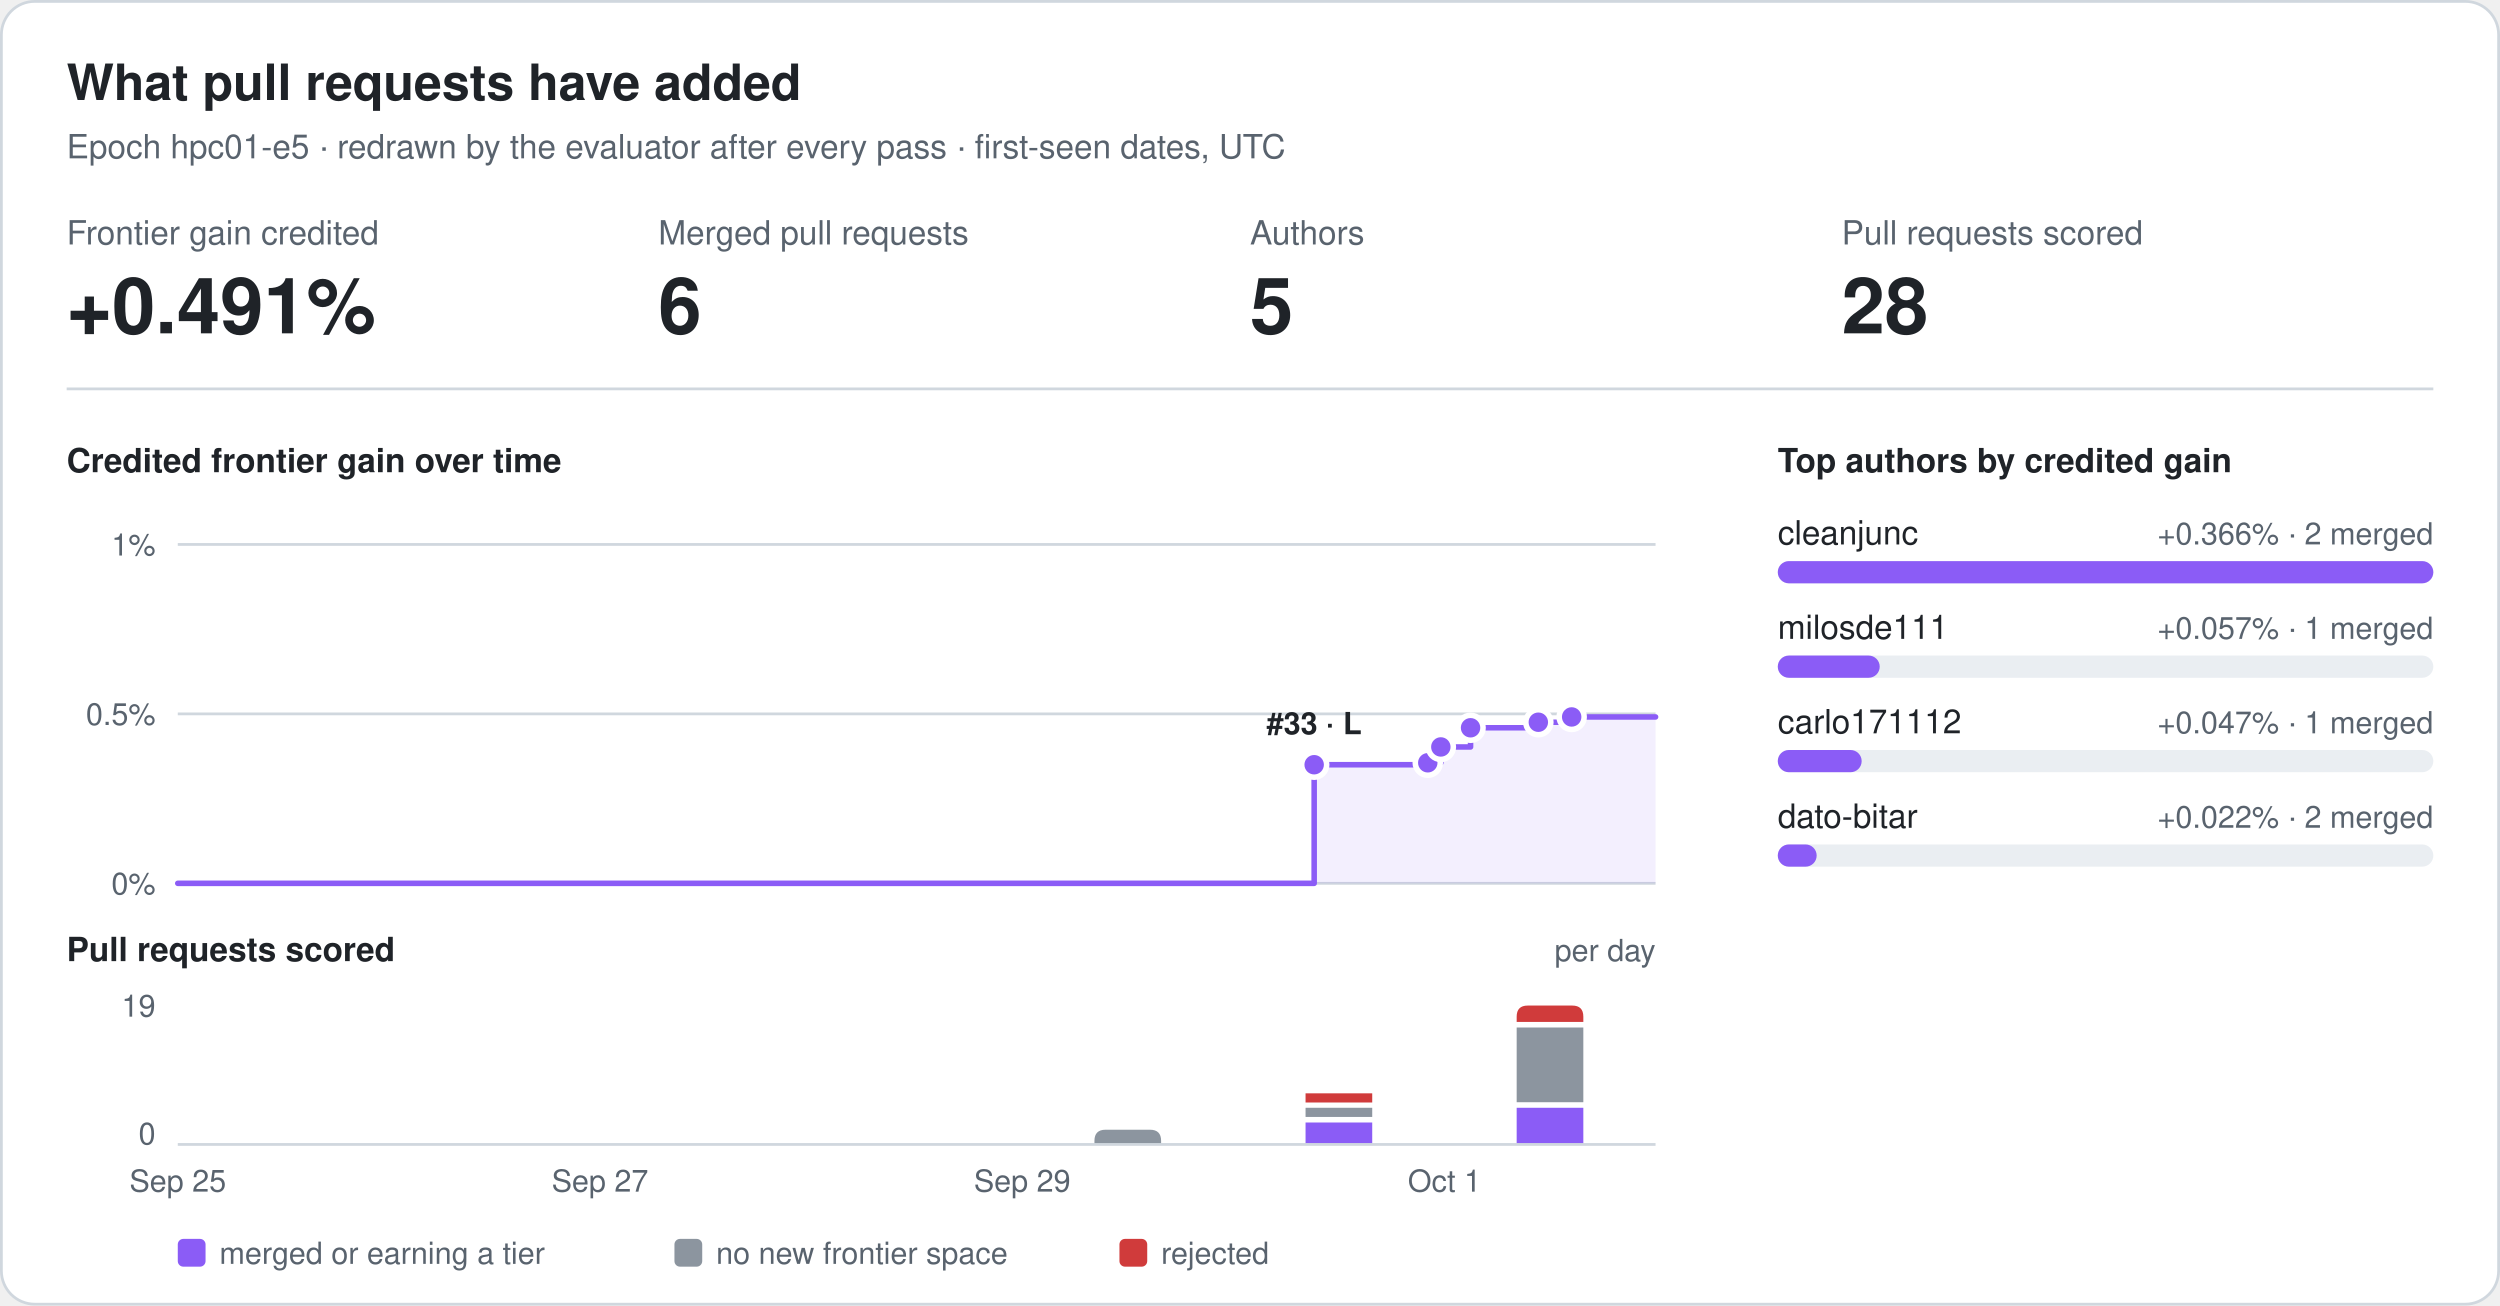
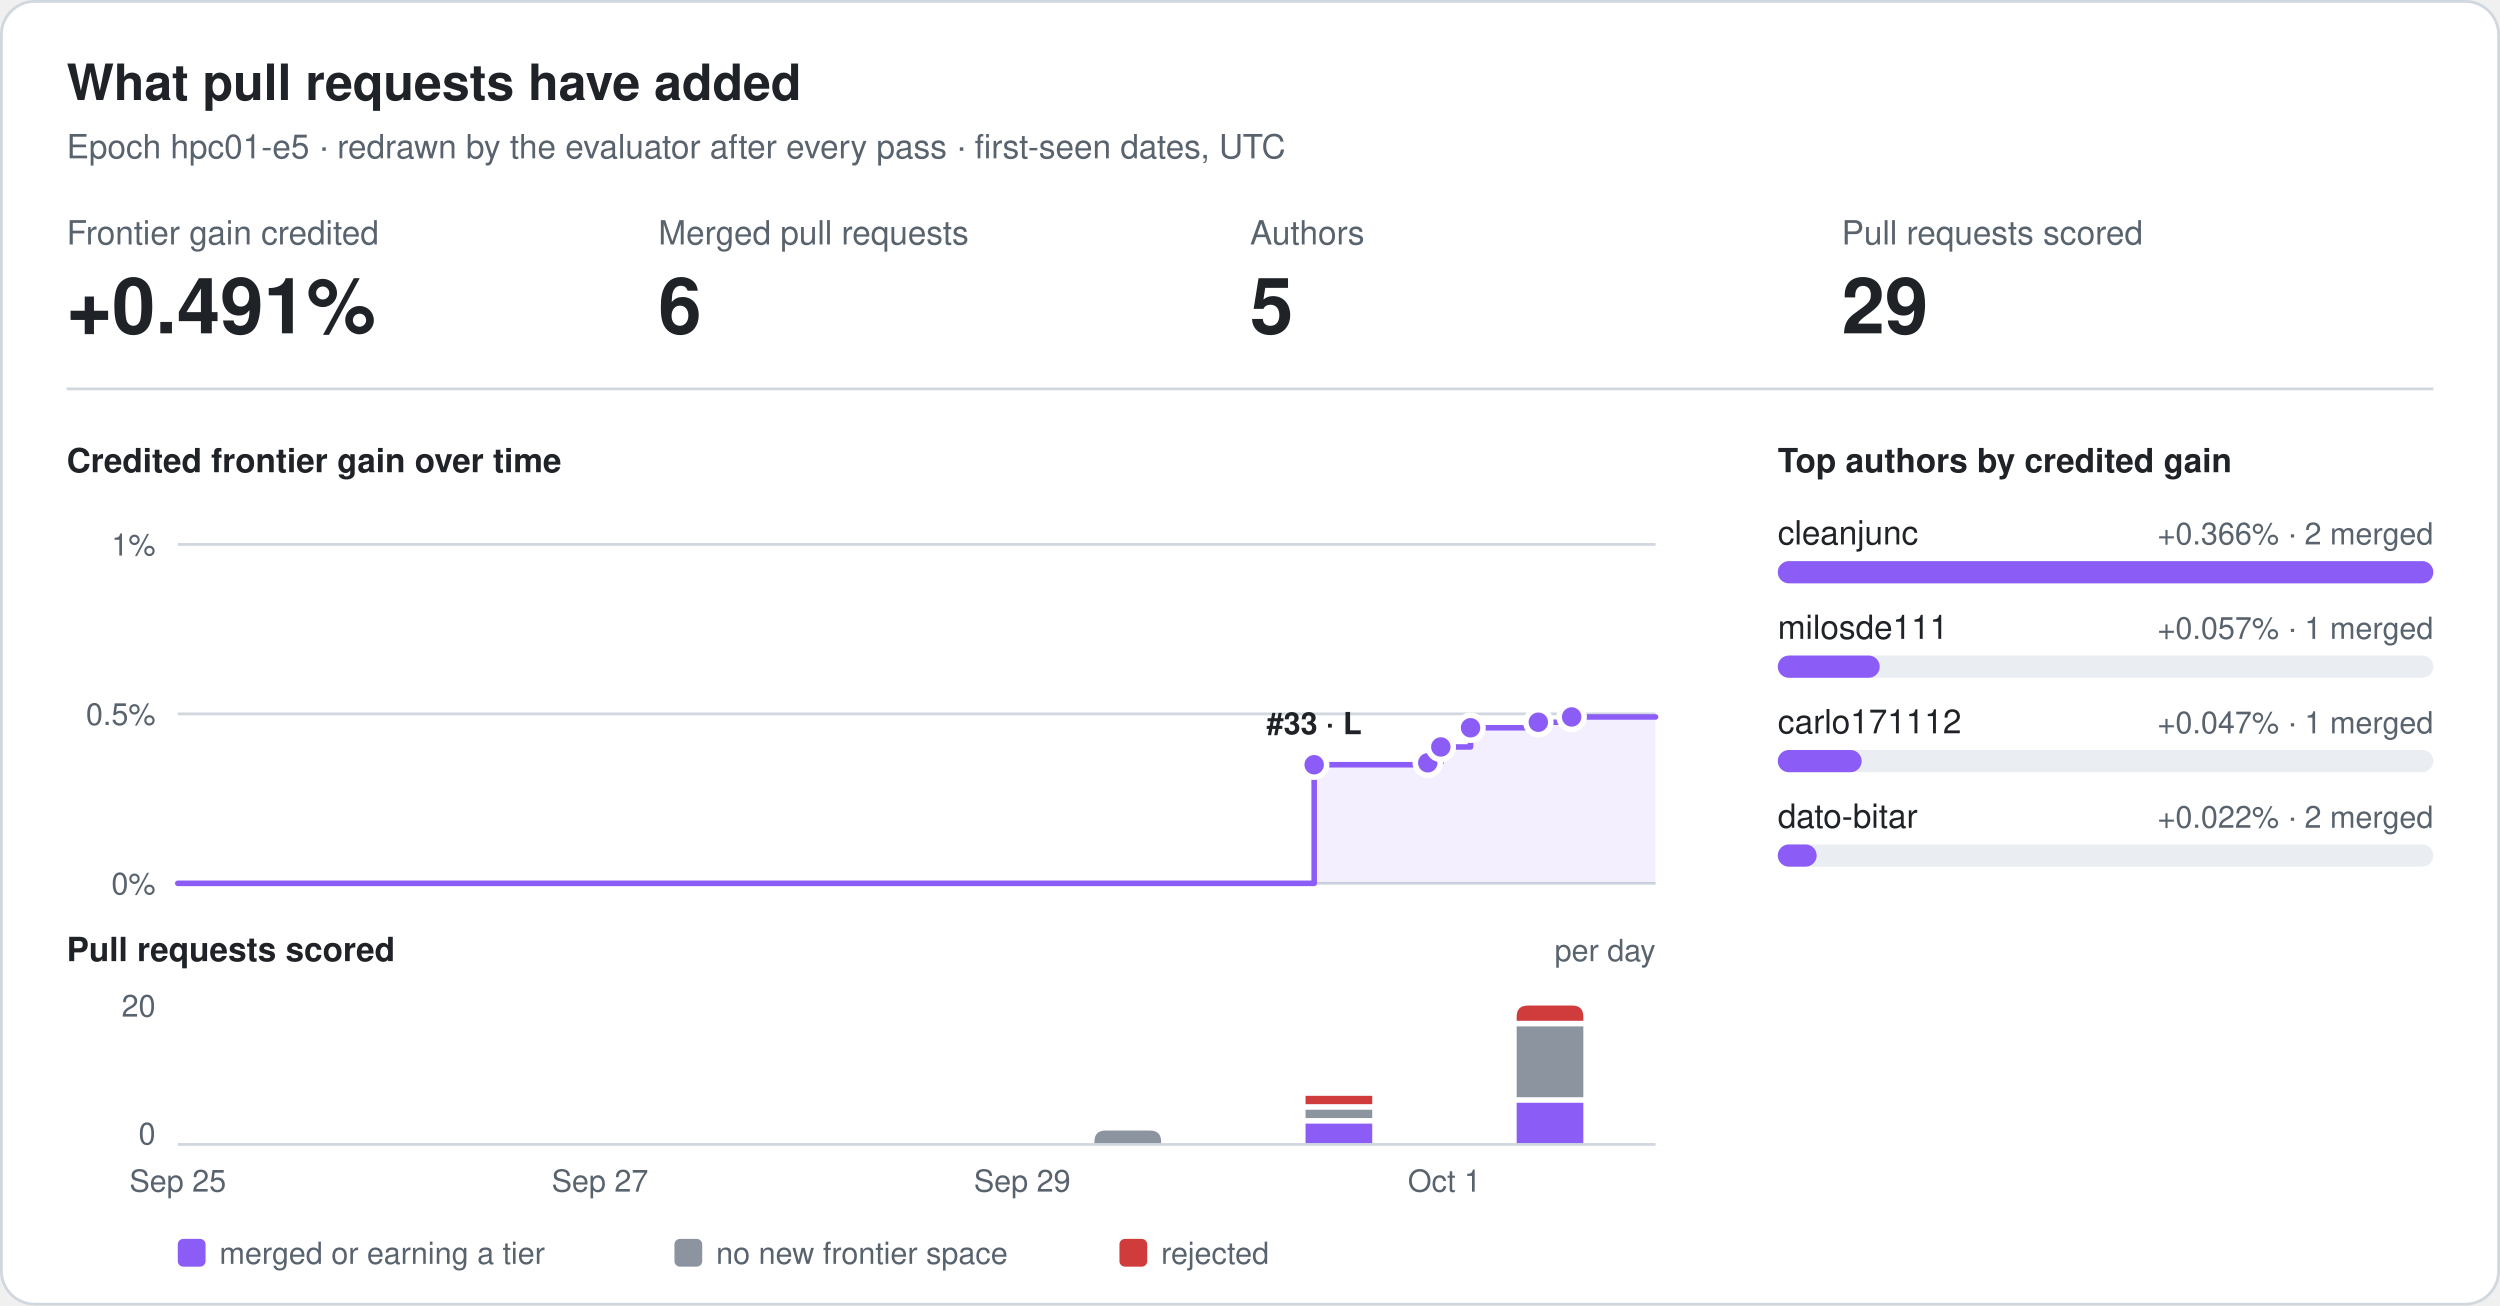
- <svg xmlns="http://www.w3.org/2000/svg" width="900" height="470" viewBox="0 0 900 470" font-family="-apple-system,BlinkMacSystemFont,'Segoe UI',Helvetica,Arial,sans-serif" role="img" aria-label="Frontier gain credited to merged pull requests: +0.491% from 6 merges, 28 pull requests scored">
+ <svg xmlns="http://www.w3.org/2000/svg" width="900" height="470" viewBox="0 0 900 470" font-family="-apple-system,BlinkMacSystemFont,'Segoe UI',Helvetica,Arial,sans-serif" role="img" aria-label="Frontier gain credited to merged pull requests: +0.491% from 6 merges, 29 pull requests scored">
  <style>
.bg{fill:#ffffff;stroke:#d0d7de}.t{fill:#1f2328}.m{fill:#59636e}.rule{stroke:#d0d7de}.ring{stroke:#ffffff}
.acc{fill:#8b5cf6}.accl{stroke:#8b5cf6}.wash{fill:#8b5cf6;fill-opacity:.1}.gry{fill:#8c959f}.rej{fill:#d03b3b}.track{fill:#eaeef2}.tk{stroke:#1f2328}
@media (prefers-color-scheme: dark){
.bg{fill:#0d1117;stroke:#30363d}.t{fill:#e6edf3}.m{fill:#9198a1}.rule{stroke:#30363d}.ring{stroke:#0d1117}
.acc{fill:#9a75f8}.accl{stroke:#9a75f8}.wash{fill:#9a75f8;fill-opacity:.14}.gry{fill:#9198a1}.rej{fill:#e5534b}.track{fill:#21262d}.tk{stroke:#e6edf3}}
</style>
  <rect class="bg" x="0.5" y="0.5" width="899" height="469" rx="12" />
  <text x="24.0" y="36.0" class="t" font-size="18" font-weight="600" text-anchor="start">What pull requests have added</text>
  <text x="24.0" y="57.0" class="m" font-size="12" font-weight="400" text-anchor="start">Epoch hpc01-e5 · redrawn by the evaluator after every pass · first-seen dates, UTC</text>
  <text x="24.0" y="88.0" class="m" font-size="12" font-weight="400" text-anchor="start">Frontier gain credited</text>
  <text x="24.0" y="120.0" class="t" font-size="28" font-weight="600" text-anchor="start">+0.491%</text>
  <text x="237.0" y="88.0" class="m" font-size="12" font-weight="400" text-anchor="start">Merged pull requests</text>
  <text x="237.0" y="120.0" class="t" font-size="28" font-weight="600" text-anchor="start">6</text>
  <text x="450.0" y="88.0" class="m" font-size="12" font-weight="400" text-anchor="start">Authors</text>
  <text x="450.0" y="120.0" class="t" font-size="28" font-weight="600" text-anchor="start">5</text>
  <text x="663.0" y="88.0" class="m" font-size="12" font-weight="400" text-anchor="start">Pull requests scored</text>
-   <text x="663.0" y="120.0" class="t" font-size="28" font-weight="600" text-anchor="start">28</text>
+   <text x="663.0" y="120.0" class="t" font-size="28" font-weight="600" text-anchor="start">29</text>
  <line class="rule" x1="24" x2="876" y1="140" y2="140" stroke-width="1" />
  <text x="24.0" y="170.0" class="t" font-size="12" font-weight="600" text-anchor="start">Credited frontier gain over time</text>
  <text x="24.0" y="346.0" class="t" font-size="12" font-weight="600" text-anchor="start">Pull requests scored</text>
  <line class="rule" x1="64" x2="596" y1="318.0" y2="318.0" stroke-width="1" />
  <text x="56.0" y="322.0" class="m" font-size="11" font-weight="400" text-anchor="end">0%</text>
  <line class="rule" x1="64" x2="596" y1="257.0" y2="257.0" stroke-width="1" />
  <text x="56.0" y="261.0" class="m" font-size="11" font-weight="400" text-anchor="end">0.5%</text>
  <line class="rule" x1="64" x2="596" y1="196.0" y2="196.0" stroke-width="1" />
  <text x="56.0" y="200.0" class="m" font-size="11" font-weight="400" text-anchor="end">1%</text>
  <polygon class="wash" points="64.0,318.0 473.1,318.0 473.1,275.3 514.0,275.3 514.0,274.6 518.7,274.6 518.7,268.9 529.4,268.9 529.4,262.0 553.8,262.0 553.8,260.0 565.8,260.0 565.8,258.1 596.0,258.1 596.0,318.0" />
  <polyline class="accl" points="64.0,318.0 473.1,318.0 473.1,275.3 514.0,275.3 514.0,274.6 518.7,274.6 518.7,268.9 529.4,268.9 529.4,262.0 553.8,262.0 553.8,260.0 565.8,260.0 565.8,258.1 596.0,258.1" fill="none" stroke-width="2" stroke-linejoin="round" stroke-linecap="round" />
  <circle class="acc ring" cx="473.1" cy="275.3" r="4.5" stroke-width="2" />
  <circle class="acc ring" cx="514.0" cy="274.6" r="4.5" stroke-width="2" />
  <circle class="acc ring" cx="518.7" cy="268.9" r="4.5" stroke-width="2" />
  <circle class="acc ring" cx="529.4" cy="262.0" r="4.5" stroke-width="2" />
  <circle class="acc ring" cx="553.8" cy="260.0" r="4.5" stroke-width="2" />
  <circle class="acc ring" cx="565.8" cy="258.1" r="4.5" stroke-width="2" />
  <text x="473.1" y="264.3" class="t" font-size="11" font-weight="600" text-anchor="middle">#33 · L</text>
-   <path class="gry" d="M394.0,412.0V410.7Q394.0,406.7 398.0,406.7H414.0Q418.0,406.7 418.0,410.7V412.0Z" />
-   <rect class="acc" x="470.0" y="404.1" width="24.0" height="7.9" />
-   <rect class="gry" x="470.0" y="398.8" width="24.0" height="3.3" />
-   <rect class="rej" x="470.0" y="393.6" width="24.0" height="3.3" />
-   <rect class="acc" x="546.0" y="398.8" width="24.0" height="13.2" />
-   <rect class="gry" x="546.0" y="369.9" width="24.0" height="26.9" />
-   <path class="rej" d="M546.0,367.9V366.0Q546.0,362.0 550.0,362.0H566.0Q570.0,362.0 570.0,366.0V367.9Z" />
+   <path class="gry" d="M394.0,412.0V411.0Q394.0,407.0 398.0,407.0H414.0Q418.0,407.0 418.0,411.0V412.0Z" />
+   <rect class="acc" x="470.0" y="404.5" width="24.0" height="7.5" />
+   <rect class="gry" x="470.0" y="399.5" width="24.0" height="3.0" />
+   <rect class="rej" x="470.0" y="394.5" width="24.0" height="3.0" />
+   <rect class="acc" x="546.0" y="397.0" width="24.0" height="15.0" />
+   <rect class="gry" x="546.0" y="369.5" width="24.0" height="25.5" />
+   <path class="rej" d="M546.0,367.5V366.0Q546.0,362.0 550.0,362.0H566.0Q570.0,362.0 570.0,366.0V367.5Z" />
  <line class="rule" x1="64" x2="596" y1="412" y2="412" stroke-width="1" />
-   <text x="56.0" y="366.0" class="m" font-size="11" font-weight="400" text-anchor="end">19</text>
+   <text x="56.0" y="366.0" class="m" font-size="11" font-weight="400" text-anchor="end">20</text>
  <text x="56.0" y="412.0" class="m" font-size="11" font-weight="400" text-anchor="end">0</text>
  <text x="596.0" y="346.0" class="m" font-size="11" font-weight="400" text-anchor="end">per day</text>
  <text x="64.0" y="429.0" class="m" font-size="11" font-weight="400" text-anchor="middle">Sep 25</text>
  <text x="216.0" y="429.0" class="m" font-size="11" font-weight="400" text-anchor="middle">Sep 27</text>
  <text x="368.0" y="429.0" class="m" font-size="11" font-weight="400" text-anchor="middle">Sep 29</text>
  <text x="520.0" y="429.0" class="m" font-size="11" font-weight="400" text-anchor="middle">Oct 1</text>
  <rect class="acc" x="64" y="446" width="10" height="10" rx="2" />
  <text x="79.0" y="455.0" class="m" font-size="11" font-weight="400" text-anchor="start">merged or earning a tier</text>
  <rect class="gry" x="242.8" y="446" width="10" height="10" rx="2" />
  <text x="257.8" y="455.0" class="m" font-size="11" font-weight="400" text-anchor="start">no new frontier space</text>
  <rect class="rej" x="403.0" y="446" width="10" height="10" rx="2" />
  <text x="418.0" y="455.0" class="m" font-size="11" font-weight="400" text-anchor="start">rejected</text>
  <text x="640.0" y="170.0" class="t" font-size="12" font-weight="600" text-anchor="start">Top authors by credited gain</text>
  <text x="640.0" y="196.0" class="t" font-size="12" font-weight="400" text-anchor="start">cleanjunc</text>
  <text x="876.0" y="196.0" class="m" font-size="11" font-weight="400" text-anchor="end">+0.366% · 2 merged</text>
  <rect class="track" x="640" y="202" width="236" height="8" rx="4" />
  <rect class="acc" x="640" y="202" width="236.0" height="8" rx="4" />
  <text x="640.0" y="230.0" class="t" font-size="12" font-weight="400" text-anchor="start">milosde111</text>
  <text x="876.0" y="230.0" class="m" font-size="11" font-weight="400" text-anchor="end">+0.057% · 1 merged</text>
  <rect class="track" x="640" y="236" width="236" height="8" rx="4" />
  <rect class="acc" x="640" y="236" width="36.7" height="8" rx="4" />
  <text x="640.0" y="264.0" class="t" font-size="12" font-weight="400" text-anchor="start">carlo171112</text>
  <text x="876.0" y="264.0" class="m" font-size="11" font-weight="400" text-anchor="end">+0.047% · 1 merged</text>
  <rect class="track" x="640" y="270" width="236" height="8" rx="4" />
  <rect class="acc" x="640" y="270" width="30.2" height="8" rx="4" />
  <text x="640.0" y="298.0" class="t" font-size="12" font-weight="400" text-anchor="start">dato-bitar</text>
  <text x="876.0" y="298.0" class="m" font-size="11" font-weight="400" text-anchor="end">+0.022% · 2 merged</text>
  <rect class="track" x="640" y="304" width="236" height="8" rx="4" />
  <rect class="acc" x="640" y="304" width="14.0" height="8" rx="4" />
</svg>
